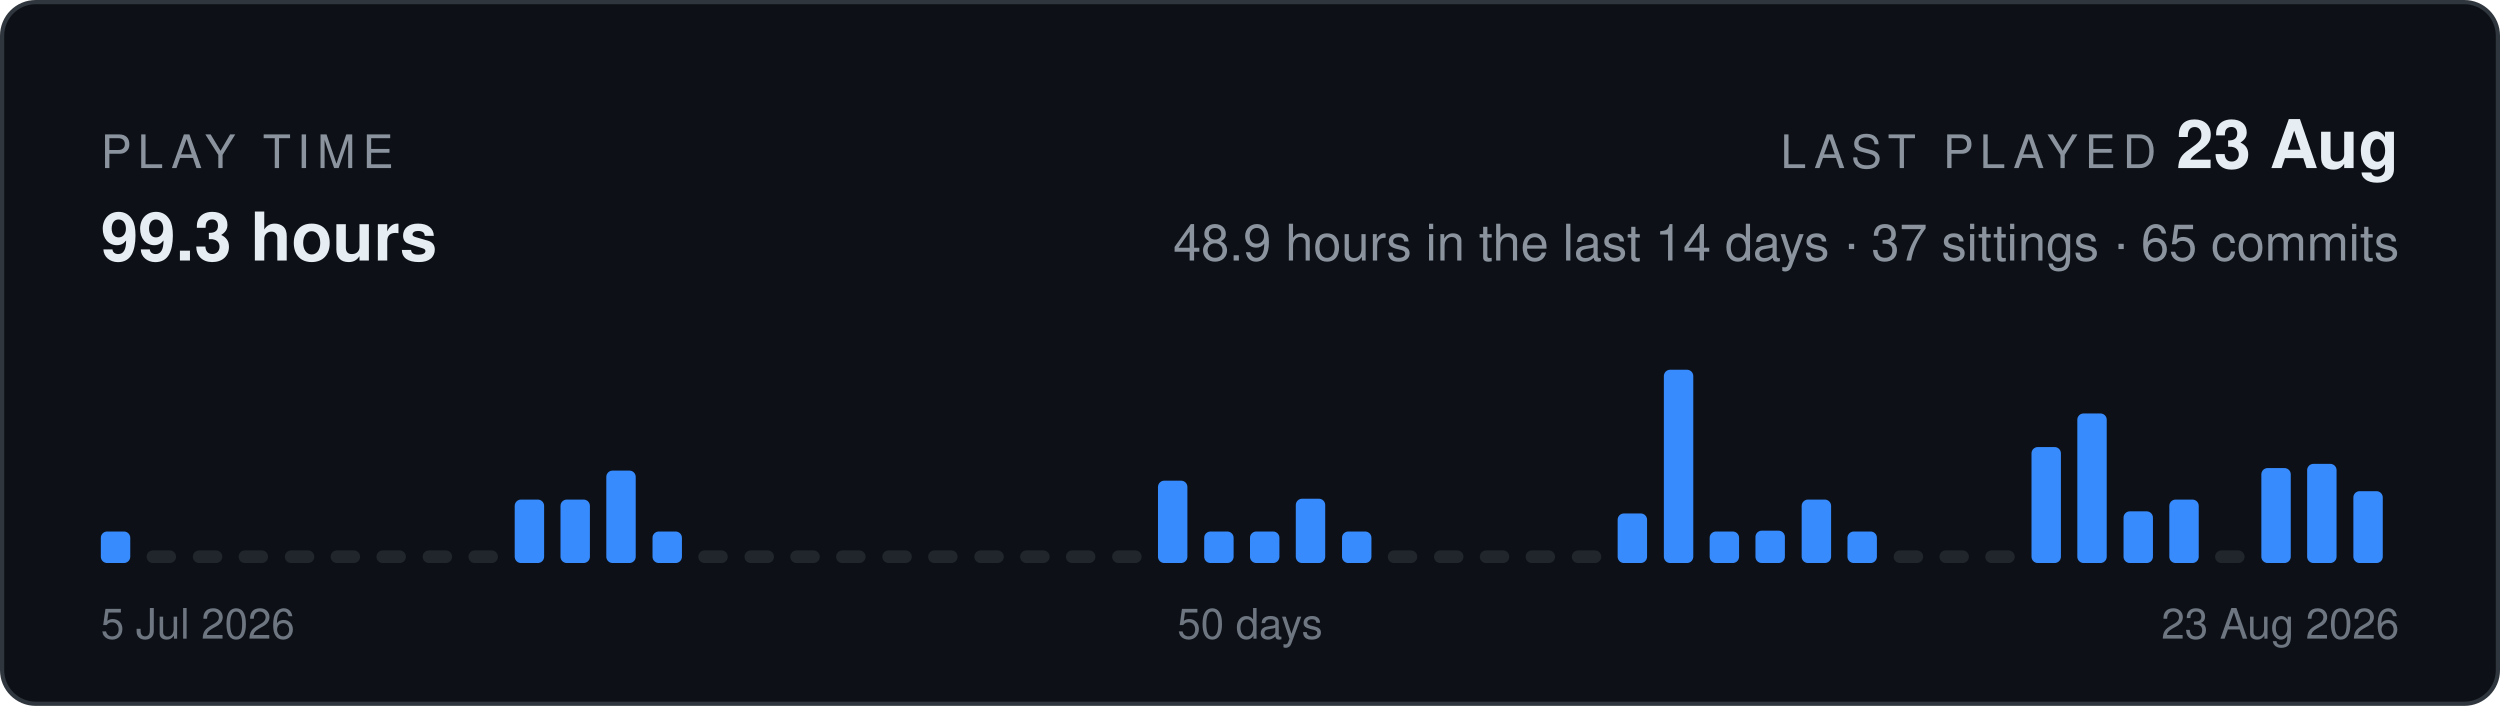
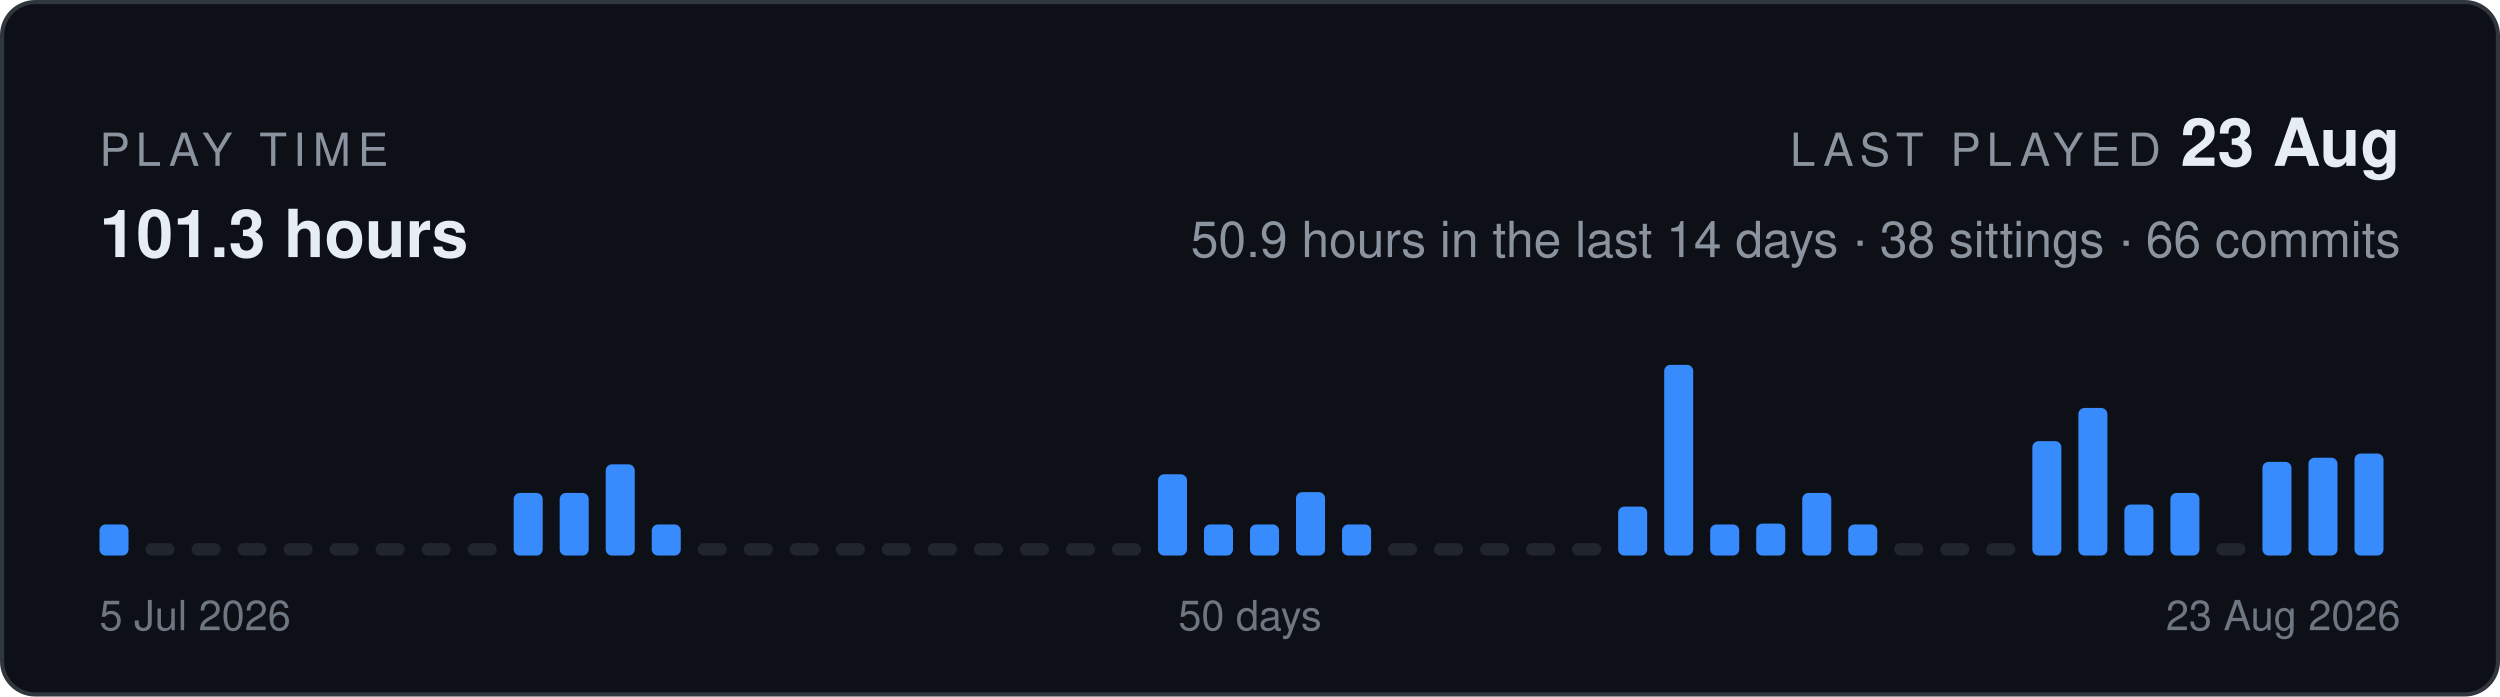
- <svg xmlns="http://www.w3.org/2000/svg" width="595" height="168" viewBox="0 0 595 168" role="img" aria-label="Play time: 99.3 hours over 65 commits, last played 23 Aug">
+ <svg xmlns="http://www.w3.org/2000/svg" width="603" height="168" viewBox="0 0 603 168" role="img" aria-label="Play time: 101.3 hours over 66 commits, last played 23 Aug">
  <style>
    .card { fill: #0d1117; stroke: #30363d }
    text { font-family: -apple-system, BlinkMacSystemFont, "Segoe UI", Helvetica, Arial, sans-serif }
    .label { font-size: 11px; letter-spacing: 1.7px; fill: #8b949e }
    .stat { font-size: 16px; font-weight: 600; letter-spacing: normal; fill: #e6edf3 }
    .note { font-size: 12px; fill: #8b949e }
    .axis { font-size: 10px; fill: #6e7681 }
    .bar { fill: #388bfd }
    .bar-quiet { fill: #21262d }
  </style>
-   <rect class="card" x="0.5" y="0.5" width="594" height="167" rx="8" />
+   <rect class="card" x="0.5" y="0.5" width="602" height="167" rx="8" />
  <text class="label" x="24" y="40">PLAY TIME</text>
-   <text class="stat" x="24" y="62">99.3 hours</text>
-   <text class="label" x="571" y="40" text-anchor="end">LAST PLAYED <tspan class="stat">23 Aug</tspan>
+   <text class="stat" x="24" y="62">101.3 hours</text>
+   <text class="label" x="579" y="40" text-anchor="end">LAST PLAYED <tspan class="stat">23 Aug</tspan>
  </text>
-   <text class="note" x="571" y="62" text-anchor="end">48.9 hours in the last 14 days   ·   37 sittings   ·   65 commits</text>
+   <text class="note" x="579" y="62" text-anchor="end">50.9 hours in the last 14 days   ·   38 sittings   ·   66 commits</text>
  <rect class="bar" x="24.0" y="126.5" width="7" height="7.5" rx="1.5" />
-   <rect class="bar-quiet" x="34.9" y="131.0" width="7" height="3.0" rx="1.5" />
-   <rect class="bar-quiet" x="45.9" y="131.0" width="7" height="3.0" rx="1.5" />
-   <rect class="bar-quiet" x="56.8" y="131.0" width="7" height="3.0" rx="1.5" />
-   <rect class="bar-quiet" x="67.8" y="131.0" width="7" height="3.0" rx="1.5" />
-   <rect class="bar-quiet" x="78.7" y="131.0" width="7" height="3.0" rx="1.5" />
-   <rect class="bar-quiet" x="89.6" y="131.0" width="7" height="3.0" rx="1.5" />
-   <rect class="bar-quiet" x="100.6" y="131.0" width="7" height="3.0" rx="1.5" />
-   <rect class="bar-quiet" x="111.5" y="131.0" width="7" height="3.0" rx="1.5" />
-   <rect class="bar" x="122.5" y="118.9" width="7" height="15.1" rx="1.5" />
-   <rect class="bar" x="133.4" y="118.9" width="7" height="15.1" rx="1.5" />
-   <rect class="bar" x="144.3" y="112.0" width="7" height="22.0" rx="1.5" />
-   <rect class="bar" x="155.3" y="126.5" width="7" height="7.5" rx="1.5" />
-   <rect class="bar-quiet" x="166.2" y="131.0" width="7" height="3.0" rx="1.5" />
-   <rect class="bar-quiet" x="177.2" y="131.0" width="7" height="3.0" rx="1.5" />
-   <rect class="bar-quiet" x="188.1" y="131.0" width="7" height="3.0" rx="1.5" />
-   <rect class="bar-quiet" x="199.0" y="131.0" width="7" height="3.0" rx="1.5" />
-   <rect class="bar-quiet" x="210.0" y="131.0" width="7" height="3.0" rx="1.5" />
-   <rect class="bar-quiet" x="220.9" y="131.0" width="7" height="3.0" rx="1.5" />
-   <rect class="bar-quiet" x="231.9" y="131.0" width="7" height="3.0" rx="1.5" />
-   <rect class="bar-quiet" x="242.8" y="131.0" width="7" height="3.0" rx="1.5" />
-   <rect class="bar-quiet" x="253.7" y="131.0" width="7" height="3.0" rx="1.5" />
-   <rect class="bar-quiet" x="264.7" y="131.0" width="7" height="3.0" rx="1.5" />
-   <rect class="bar" x="275.6" y="114.4" width="7" height="19.6" rx="1.5" />
-   <rect class="bar" x="286.6" y="126.5" width="7" height="7.5" rx="1.5" />
-   <rect class="bar" x="297.5" y="126.5" width="7" height="7.5" rx="1.5" />
-   <rect class="bar" x="308.4" y="118.7" width="7" height="15.3" rx="1.5" />
-   <rect class="bar" x="319.4" y="126.5" width="7" height="7.5" rx="1.5" />
-   <rect class="bar-quiet" x="330.3" y="131.0" width="7" height="3.0" rx="1.5" />
-   <rect class="bar-quiet" x="341.3" y="131.0" width="7" height="3.0" rx="1.5" />
-   <rect class="bar-quiet" x="352.2" y="131.0" width="7" height="3.0" rx="1.5" />
-   <rect class="bar-quiet" x="363.1" y="131.0" width="7" height="3.0" rx="1.5" />
-   <rect class="bar-quiet" x="374.1" y="131.0" width="7" height="3.0" rx="1.5" />
-   <rect class="bar" x="385.0" y="122.2" width="7" height="11.8" rx="1.5" />
-   <rect class="bar" x="396.0" y="88.0" width="7" height="46.0" rx="1.5" />
-   <rect class="bar" x="406.9" y="126.5" width="7" height="7.5" rx="1.5" />
-   <rect class="bar" x="417.8" y="126.3" width="7" height="7.7" rx="1.5" />
-   <rect class="bar" x="428.8" y="118.9" width="7" height="15.1" rx="1.5" />
-   <rect class="bar" x="439.7" y="126.5" width="7" height="7.5" rx="1.5" />
-   <rect class="bar-quiet" x="450.7" y="131.0" width="7" height="3.0" rx="1.5" />
-   <rect class="bar-quiet" x="461.6" y="131.0" width="7" height="3.0" rx="1.5" />
-   <rect class="bar-quiet" x="472.5" y="131.0" width="7" height="3.0" rx="1.5" />
-   <rect class="bar" x="483.5" y="106.4" width="7" height="27.6" rx="1.5" />
-   <rect class="bar" x="494.4" y="98.4" width="7" height="35.6" rx="1.5" />
-   <rect class="bar" x="505.4" y="121.7" width="7" height="12.3" rx="1.5" />
-   <rect class="bar" x="516.3" y="118.9" width="7" height="15.1" rx="1.5" />
-   <rect class="bar-quiet" x="527.2" y="131.0" width="7" height="3.0" rx="1.5" />
-   <rect class="bar" x="538.2" y="111.4" width="7" height="22.6" rx="1.5" />
-   <rect class="bar" x="549.1" y="110.4" width="7" height="23.6" rx="1.5" />
-   <rect class="bar" x="560.1" y="116.9" width="7" height="17.1" rx="1.5" />
+   <rect class="bar-quiet" x="35.1" y="131.0" width="7" height="3.0" rx="1.5" />
+   <rect class="bar-quiet" x="46.2" y="131.0" width="7" height="3.0" rx="1.5" />
+   <rect class="bar-quiet" x="57.3" y="131.0" width="7" height="3.0" rx="1.5" />
+   <rect class="bar-quiet" x="68.4" y="131.0" width="7" height="3.0" rx="1.5" />
+   <rect class="bar-quiet" x="79.5" y="131.0" width="7" height="3.0" rx="1.5" />
+   <rect class="bar-quiet" x="90.6" y="131.0" width="7" height="3.0" rx="1.5" />
+   <rect class="bar-quiet" x="101.7" y="131.0" width="7" height="3.0" rx="1.5" />
+   <rect class="bar-quiet" x="112.8" y="131.0" width="7" height="3.0" rx="1.5" />
+   <rect class="bar" x="123.9" y="118.9" width="7" height="15.1" rx="1.5" />
+   <rect class="bar" x="135.0" y="118.9" width="7" height="15.1" rx="1.5" />
+   <rect class="bar" x="146.1" y="112.0" width="7" height="22.0" rx="1.5" />
+   <rect class="bar" x="157.2" y="126.5" width="7" height="7.5" rx="1.5" />
+   <rect class="bar-quiet" x="168.3" y="131.0" width="7" height="3.0" rx="1.5" />
+   <rect class="bar-quiet" x="179.4" y="131.0" width="7" height="3.0" rx="1.5" />
+   <rect class="bar-quiet" x="190.5" y="131.0" width="7" height="3.0" rx="1.5" />
+   <rect class="bar-quiet" x="201.6" y="131.0" width="7" height="3.0" rx="1.5" />
+   <rect class="bar-quiet" x="212.7" y="131.0" width="7" height="3.0" rx="1.5" />
+   <rect class="bar-quiet" x="223.8" y="131.0" width="7" height="3.0" rx="1.5" />
+   <rect class="bar-quiet" x="234.9" y="131.0" width="7" height="3.0" rx="1.5" />
+   <rect class="bar-quiet" x="246.0" y="131.0" width="7" height="3.0" rx="1.5" />
+   <rect class="bar-quiet" x="257.1" y="131.0" width="7" height="3.0" rx="1.5" />
+   <rect class="bar-quiet" x="268.2" y="131.0" width="7" height="3.0" rx="1.5" />
+   <rect class="bar" x="279.3" y="114.4" width="7" height="19.6" rx="1.5" />
+   <rect class="bar" x="290.4" y="126.5" width="7" height="7.5" rx="1.5" />
+   <rect class="bar" x="301.5" y="126.5" width="7" height="7.5" rx="1.5" />
+   <rect class="bar" x="312.6" y="118.7" width="7" height="15.3" rx="1.5" />
+   <rect class="bar" x="323.7" y="126.5" width="7" height="7.5" rx="1.5" />
+   <rect class="bar-quiet" x="334.8" y="131.0" width="7" height="3.0" rx="1.5" />
+   <rect class="bar-quiet" x="345.9" y="131.0" width="7" height="3.0" rx="1.5" />
+   <rect class="bar-quiet" x="357.0" y="131.0" width="7" height="3.0" rx="1.5" />
+   <rect class="bar-quiet" x="368.1" y="131.0" width="7" height="3.0" rx="1.5" />
+   <rect class="bar-quiet" x="379.2" y="131.0" width="7" height="3.0" rx="1.5" />
+   <rect class="bar" x="390.3" y="122.2" width="7" height="11.8" rx="1.5" />
+   <rect class="bar" x="401.4" y="88.0" width="7" height="46.0" rx="1.5" />
+   <rect class="bar" x="412.5" y="126.5" width="7" height="7.5" rx="1.5" />
+   <rect class="bar" x="423.6" y="126.3" width="7" height="7.7" rx="1.5" />
+   <rect class="bar" x="434.7" y="118.9" width="7" height="15.1" rx="1.5" />
+   <rect class="bar" x="445.8" y="126.5" width="7" height="7.5" rx="1.5" />
+   <rect class="bar-quiet" x="456.9" y="131.0" width="7" height="3.0" rx="1.5" />
+   <rect class="bar-quiet" x="468.0" y="131.0" width="7" height="3.0" rx="1.5" />
+   <rect class="bar-quiet" x="479.1" y="131.0" width="7" height="3.0" rx="1.5" />
+   <rect class="bar" x="490.2" y="106.4" width="7" height="27.6" rx="1.5" />
+   <rect class="bar" x="501.3" y="98.4" width="7" height="35.6" rx="1.5" />
+   <rect class="bar" x="512.4" y="121.7" width="7" height="12.3" rx="1.5" />
+   <rect class="bar" x="523.5" y="118.9" width="7" height="15.1" rx="1.5" />
+   <rect class="bar-quiet" x="534.6" y="131.0" width="7" height="3.0" rx="1.5" />
+   <rect class="bar" x="545.7" y="111.4" width="7" height="22.6" rx="1.5" />
+   <rect class="bar" x="556.8" y="110.4" width="7" height="23.6" rx="1.5" />
+   <rect class="bar" x="567.9" y="109.4" width="7" height="24.6" rx="1.5" />
  <text class="axis" x="24" y="152">5 Jul 2026</text>
-   <text class="axis" x="297.5" y="152" text-anchor="middle">50 days</text>
-   <text class="axis" x="571" y="152" text-anchor="end">23 Aug 2026</text>
+   <text class="axis" x="301.5" y="152" text-anchor="middle">50 days</text>
+   <text class="axis" x="579" y="152" text-anchor="end">23 Aug 2026</text>
</svg>
